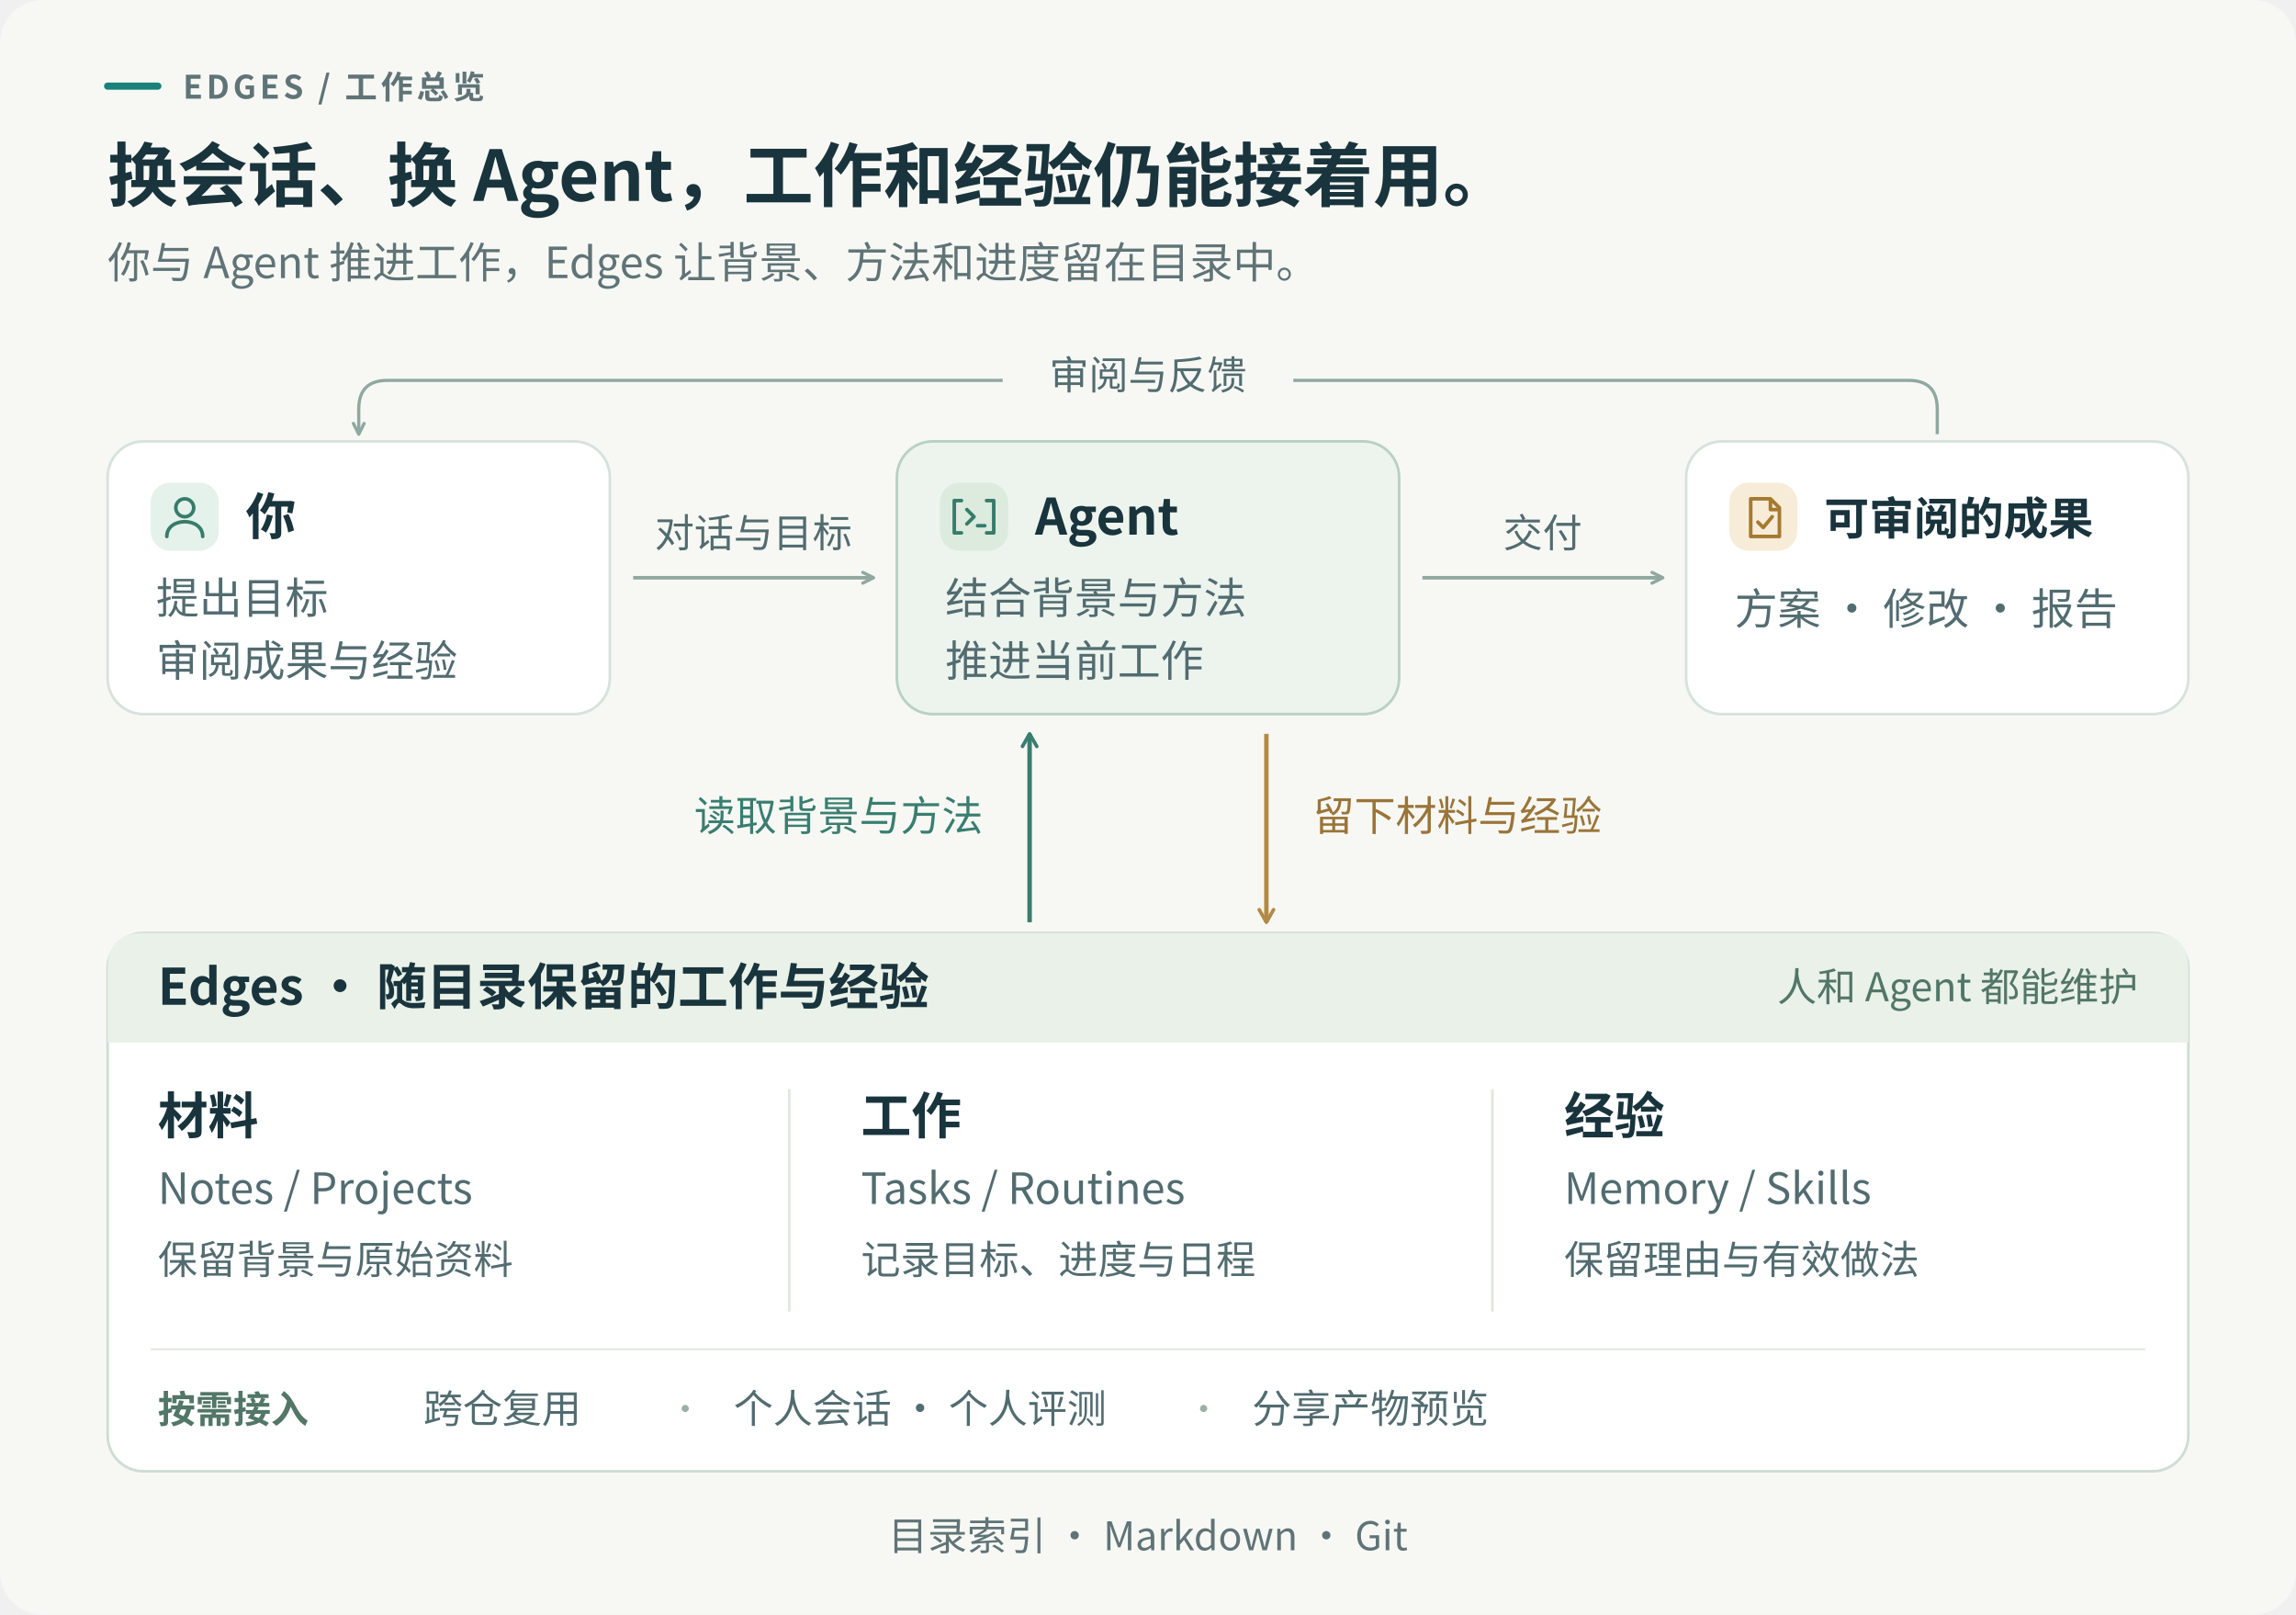
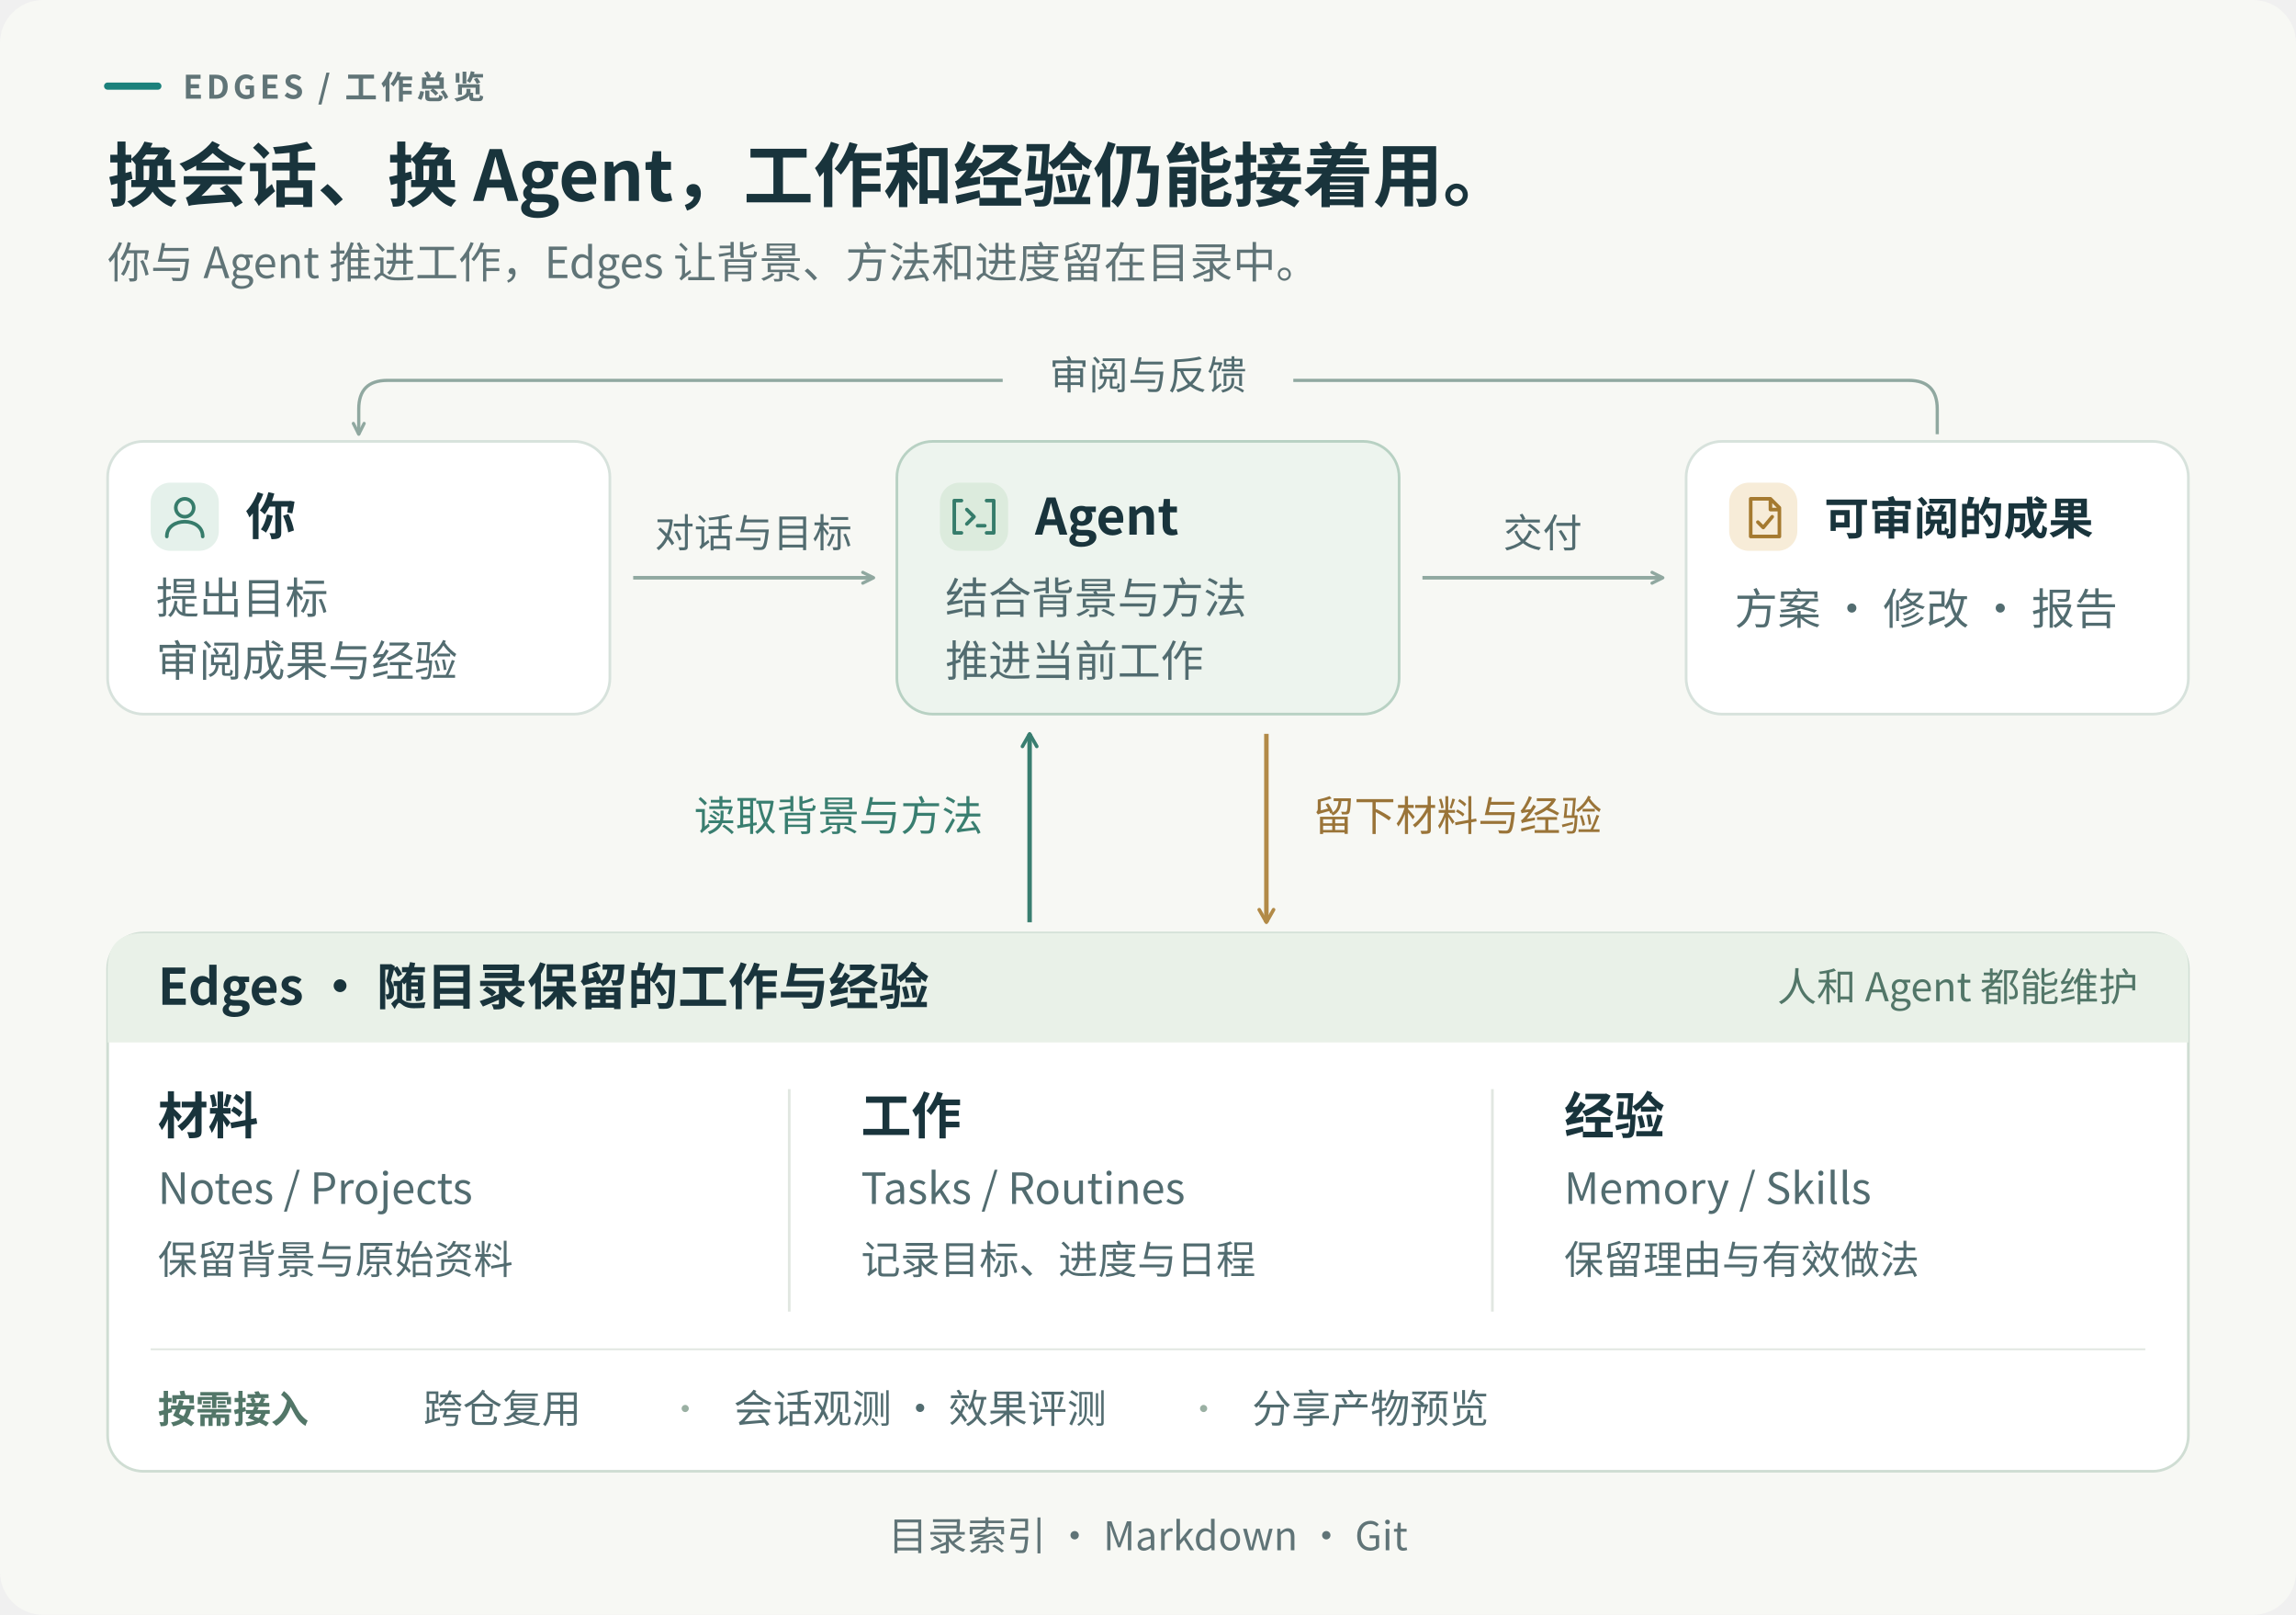
<svg xmlns="http://www.w3.org/2000/svg" width="1280" height="900" viewBox="0 0 1280 900" role="img" aria-labelledby="title description">
  <defs>
    <style>
      text { font-family: -apple-system, BlinkMacSystemFont, "Segoe UI", "PingFang SC", "Microsoft YaHei", "Noto Sans CJK SC", sans-serif; }
      .ink { fill: #19343c; }
      .muted { fill: #607477; }
      .heading { font-size: 28px; font-weight: 650; fill: #19343c; }
      .body { font-size: 24px; fill: #526c70; }
      .label { font-size: 22px; fill: #526c70; }
      .card { fill: #ffffff; stroke: #d7e2dc; stroke-width: 1.5; }
      .icon { fill: none; stroke: #367c6b; stroke-width: 2; stroke-linecap: round; stroke-linejoin: round; }
    </style>
    <marker id="arrow-neutral" markerWidth="9" markerHeight="9" refX="7" refY="4" orient="auto" markerUnits="userSpaceOnUse">
      <path d="m1 1 6 3-6 3" fill="none" stroke="#90a8a0" stroke-width="1.8" stroke-linecap="round" stroke-linejoin="round" />
    </marker>
    <marker id="arrow-teal" markerWidth="10" markerHeight="10" refX="8" refY="5" orient="auto" markerUnits="userSpaceOnUse">
      <path d="m1 1 7 4-7 4" fill="none" stroke="#397e70" stroke-width="2" stroke-linecap="round" stroke-linejoin="round" />
    </marker>
    <marker id="arrow-amber" markerWidth="10" markerHeight="10" refX="8" refY="5" orient="auto" markerUnits="userSpaceOnUse">
      <path d="m1 1 7 4-7 4" fill="none" stroke="#b28a47" stroke-width="2" stroke-linecap="round" stroke-linejoin="round" />
    </marker>
  </defs>
  <rect width="1280" height="900" rx="24" fill="#f7f8f4" />
  <path d="M60 48h28" stroke="#1b817b" stroke-width="4" stroke-linecap="round" />
  <text x="102" y="55" class="muted" font-size="18" font-weight="600" letter-spacing="2">EDGES / 工作总览</text>
  <text x="60" y="112" class="ink" font-size="39" font-weight="650">换会话、换 Agent，工作和经验仍能接着用。</text>
  <text x="60" y="155" class="muted" font-size="24">你与 Agent 推进工作，Edges 让背景、方法和进度留在目录中。</text>
  <path d="M1080 242v-14q0-16-16-16H216q-16 0-16 16v14" fill="none" stroke="#90a8a0" stroke-width="1.8" marker-end="url(#arrow-neutral)" />
  <rect x="559" y="196" width="162" height="30" rx="10" fill="#f7f8f4" />
  <text x="640" y="217" class="label" text-anchor="middle">审阅与反馈</text>
  <rect x="60" y="246" width="280" height="152" rx="20" class="card" />
  <rect x="84" y="269" width="38" height="38" rx="11" fill="#e5f1eb" />
  <g class="icon">
    <circle cx="103" cy="283" r="5" />
    <path d="M93 299c0-11 20-11 20 0" />
  </g>
  <text x="137" y="298" class="heading">你</text>
  <text x="87" y="342" class="body">提出目标</text>
  <text x="87" y="377" class="body">审阅成果与经验</text>
  <path d="M353 322h134" fill="none" stroke="#90a8a0" stroke-width="2" marker-end="url(#arrow-neutral)" />
  <text x="420" y="305" class="label" text-anchor="middle">对话与目标</text>
  <rect x="500" y="246" width="280" height="152" rx="20" fill="#edf4ee" stroke="#b8d1c3" stroke-width="1.5" />
  <rect x="524" y="269" width="38" height="38" rx="11" fill="#dcebdd" />
  <g class="icon">
    <path d="M536 279h-4v18h4M550 279h4v18h-4" />
    <path d="m539 284 4 4-4 4M545 293h4" />
  </g>
  <text x="577" y="298" class="heading">Agent</text>
  <text x="527" y="342" class="body">结合背景与方法</text>
  <text x="527" y="377" class="body">推进当前工作</text>
  <path d="M793 322h134" fill="none" stroke="#90a8a0" stroke-width="2" marker-end="url(#arrow-neutral)" />
  <text x="860" y="305" class="label" text-anchor="middle">交付</text>
  <rect x="940" y="246" width="280" height="152" rx="20" class="card" />
  <rect x="964" y="269" width="38" height="38" rx="11" fill="#f7ecd8" />
  <g fill="none" stroke="#a57a30" stroke-width="2" stroke-linecap="round" stroke-linejoin="round">
    <path d="M976 278h11l5 5v16h-16zM987 278v6h5" />
    <path d="m980 291 3 3 5-6" />
  </g>
  <text x="1017" y="298" class="ink" font-size="25" font-weight="650">可审阅的成果</text>
  <text x="967" y="348" class="body">方案 · 修改 · 报告</text>
  <path d="M574 514V409" fill="none" stroke="#397e70" stroke-width="2.5" marker-end="url(#arrow-teal)" />
  <text x="548" y="463" fill="#397e70" font-size="23" text-anchor="end">读取背景与方法</text>
  <path d="M706 409v105" fill="none" stroke="#b28a47" stroke-width="2.5" marker-end="url(#arrow-amber)" />
  <text x="732" y="463" fill="#9a7438" font-size="23">留下材料与经验</text>
  <rect x="60" y="520" width="1160" height="300" rx="20" fill="#ffffff" stroke="#cfddd3" stroke-width="1.5" />
  <path d="M80 520h1120q20 0 20 20v41H60v-41q0-20 20-20" fill="#e9f1e8" />
  <text x="88" y="560" class="ink" font-size="28" font-weight="650">Edges · 随目录保留的工作与经验</text>
  <text x="1192" y="558" fill="#527668" font-size="22" text-anchor="end">人和 Agent 都能维护</text>
  <path d="M440 607v124M832 607v124" stroke="#e1e7e1" stroke-width="1.5" />
  <text x="88" y="632" class="heading">材料</text>
  <text x="88" y="671" class="body">Notes / Projects</text>
  <text x="88" y="710" class="label">保留背景与原始资料</text>
  <text x="480" y="632" class="heading">工作</text>
  <text x="480" y="671" class="body">Tasks / Routines</text>
  <text x="480" y="710" class="label">记录目标、进度与日程</text>
  <text x="872" y="632" class="heading">经验</text>
  <text x="872" y="671" class="body">Memory / Skills</text>
  <text x="872" y="710" class="label">保留理由与有效做法</text>
  <path d="M84 752h1112" stroke="#e1e7e1" stroke-width="1" />
  <text x="88" y="793" fill="#527668" font-size="21" font-weight="600">按需接入</text>
  <text x="236" y="793" class="label">跨仓复用</text>
  <circle cx="382" cy="785" r="2" fill="#9ab0a3" />
-   <text x="409" y="793" class="label">个人会话 · 个人评测</text>
+   <text x="409" y="793" class="label">会话观测 · 效果评测</text>
  <circle cx="671" cy="785" r="2" fill="#9ab0a3" />
  <text x="698" y="793" class="label">分享产物预览</text>
  <text x="640" y="864" class="muted" font-size="22" text-anchor="middle">目录索引 · Markdown · Git</text>
</svg>
